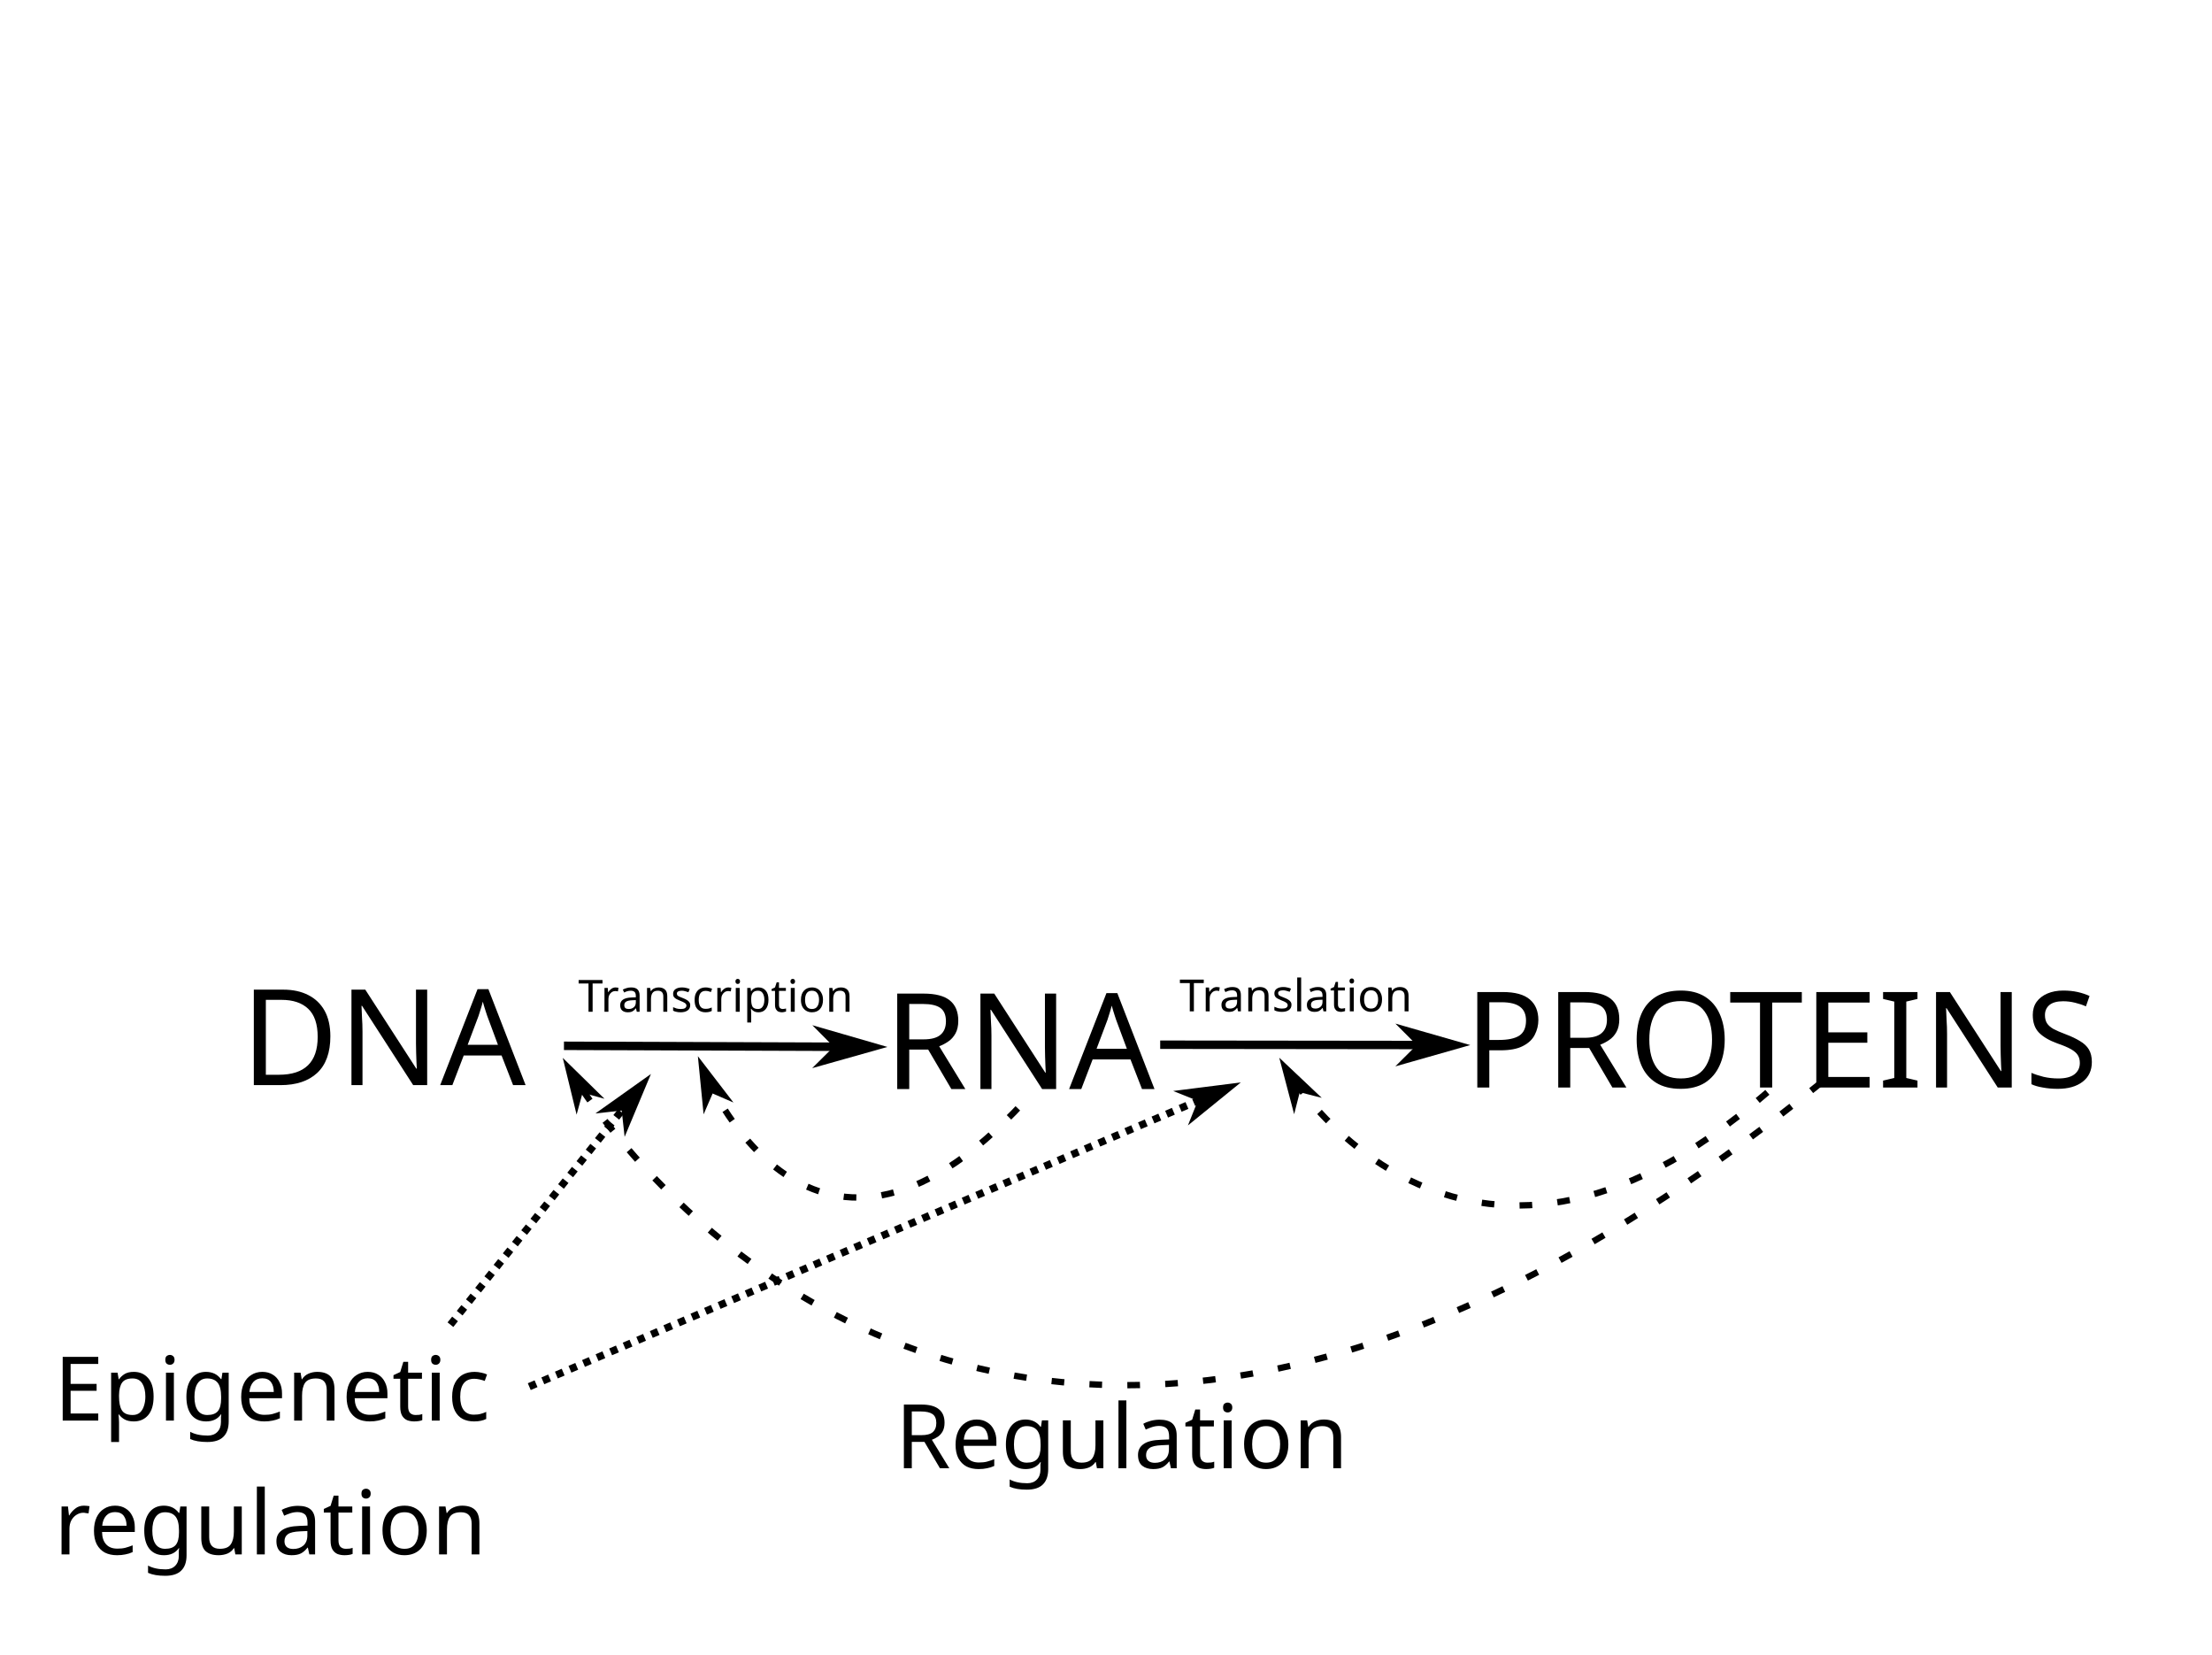
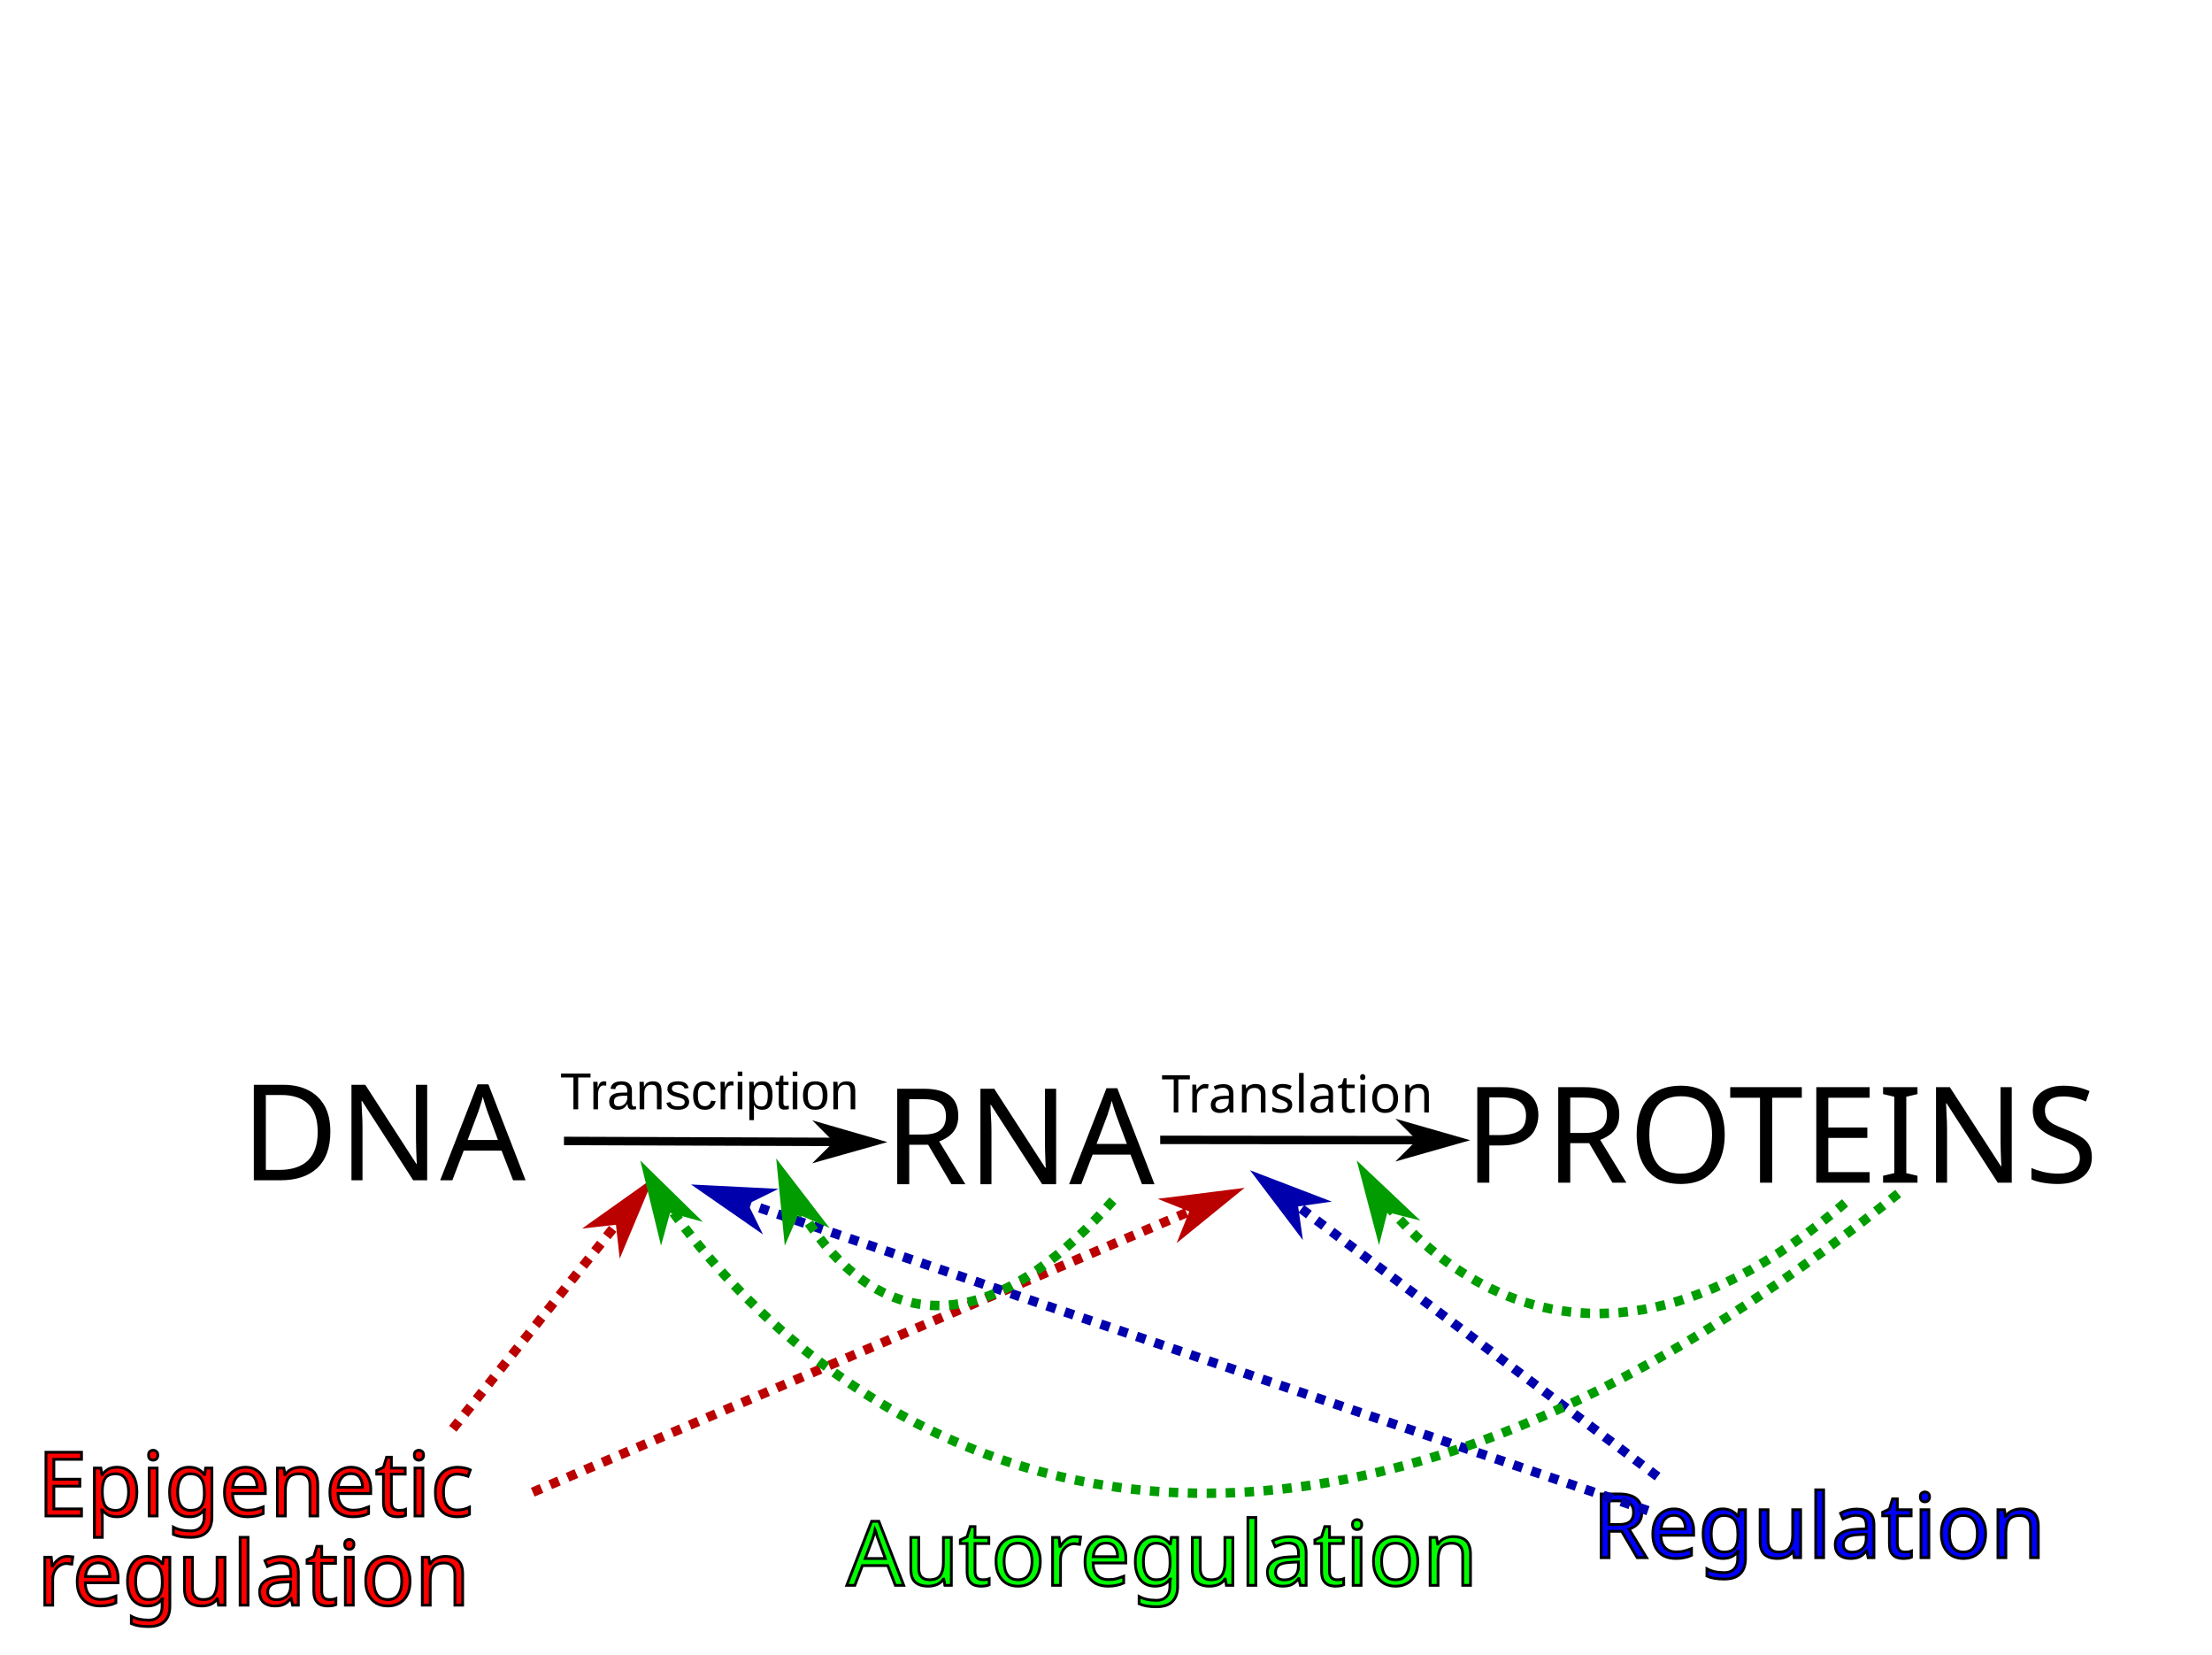
<svg xmlns="http://www.w3.org/2000/svg" width="210mm" height="157mm" viewBox="0 0 210 157" version="1.1" id="svg4583">
  <defs id="defs4577">
+     <marker style="overflow:visible" id="marker5425" refX="0" refY="0" orient="auto">
+       <path transform="matrix(-0.4,0,0,-0.4,-4,0)" style="fill:#0000ac;fill-opacity:1;fill-rule:evenodd;stroke:#0000ac;stroke-width:1pt;stroke-opacity:1" d="M 0,0 5,-5 -12.5,0 5,5 Z" id="path5427" />
+     </marker>
+     <marker orient="auto" refY="0" refX="0" id="marker5067" style="overflow:visible">
+       <path id="path5069" d="M 0,0 5,-5 -12.5,0 5,5 Z" style="fill:#0000ac;fill-opacity:1;fill-rule:evenodd;stroke:#0000ac;stroke-width:1pt;stroke-opacity:1" transform="matrix(-0.4,0,0,-0.4,-4,0)" />
+     </marker>
    <marker style="overflow:visible" id="marker14187" refX="0" refY="0" orient="auto">
-       <path transform="matrix(-0.4,0,0,-0.4,-4,0)" style="fill:#000000;fill-opacity:1;fill-rule:evenodd;stroke:#000000;stroke-width:1pt;stroke-opacity:1" d="M 0,0 5,-5 -12.5,0 5,5 Z" id="path14185" />
+       <path transform="matrix(-0.4,0,0,-0.4,-4,0)" style="fill:#bb0000;fill-opacity:1;fill-rule:evenodd;stroke:#bb0000;stroke-width:1pt;stroke-opacity:1" d="M 0,0 5,-5 -12.5,0 5,5 Z" id="path14185" />
    </marker>
    <marker orient="auto" refY="0" refX="0" id="marker14057" style="overflow:visible">
-       <path id="path14055" d="M 0,0 5,-5 -12.5,0 5,5 Z" style="fill:#000000;fill-opacity:1;fill-rule:evenodd;stroke:#000000;stroke-width:1pt;stroke-opacity:1" transform="matrix(-0.4,0,0,-0.4,-4,0)" />
-     </marker>
-     <marker style="overflow:visible" id="marker7835" refX="0" refY="0" orient="auto">
-       <path transform="matrix(-0.4,0,0,-0.4,-4,0)" style="fill:#000000;fill-opacity:1;fill-rule:evenodd;stroke:#000000;stroke-width:1pt;stroke-opacity:1" d="M 0,0 5,-5 -12.5,0 5,5 Z" id="path7833" />
+       <path id="path14055" d="M 0,0 5,-5 -12.5,0 5,5 Z" style="fill:#bb0000;fill-opacity:1;fill-rule:evenodd;stroke:#bb0000;stroke-width:1pt;stroke-opacity:1" transform="matrix(-0.4,0,0,-0.4,-4,0)" />
    </marker>
    <marker orient="auto" refY="0" refX="0" id="marker1299" style="overflow:visible">
      <path id="path1297" d="M 0,0 5,-5 -12.5,0 5,5 Z" style="fill:#000000;fill-opacity:1;fill-rule:evenodd;stroke:#000000;stroke-width:1pt;stroke-opacity:1" transform="matrix(-0.4,0,0,-0.4,-4,0)" />
    </marker>
    <marker orient="auto" refY="0" refX="0" id="marker1299-5" style="overflow:visible">
      <path id="path1297-3" d="M 0,0 5,-5 -12.5,0 5,5 Z" style="fill:#000000;fill-opacity:1;fill-rule:evenodd;stroke:#000000;stroke-width:1pt;stroke-opacity:1" transform="matrix(-0.4,0,0,-0.4,-4,0)" />
    </marker>
    <marker style="overflow:visible" id="marker7835-5" refX="0" refY="0" orient="auto">
      <path transform="matrix(-0.4,0,0,-0.4,-4,0)" style="fill:#000000;fill-opacity:1;fill-rule:evenodd;stroke:#000000;stroke-width:1pt;stroke-opacity:1" d="M 0,0 5,-5 -12.5,0 5,5 Z" id="path7833-3" />
    </marker>
    <marker style="overflow:visible" id="marker7835-5-6" refX="0" refY="0" orient="auto">
      <path transform="matrix(-0.4,0,0,-0.4,-4,0)" style="fill:#000000;fill-opacity:1;fill-rule:evenodd;stroke:#000000;stroke-width:1pt;stroke-opacity:1" d="M 0,0 5,-5 -12.5,0 5,5 Z" id="path7833-3-2" />
    </marker>
    <marker orient="auto" refY="0" refX="0" id="marker9343-9" style="overflow:visible">
      <path id="path9345-3" d="M 0,0 5,-5 -12.5,0 5,5 Z" style="fill-rule:evenodd;stroke:#000000;stroke-width:1pt;marker-start:none" transform="matrix(-0.4,0,0,-0.4,-4,0)" />
    </marker>
    <marker orient="auto" refY="0" refX="0" id="marker1982" style="overflow:visible">
      <path id="path1980" d="M 0,0 5,-5 -12.5,0 5,5 Z" style="fill-rule:evenodd;stroke:#000000;stroke-width:1pt;marker-start:none" transform="matrix(-0.4,0,0,-0.4,-4,0)" />
    </marker>
    <marker orient="auto" refY="0" refX="0" id="marker1986" style="overflow:visible">
      <path id="path1984" d="M 0,0 5,-5 -12.5,0 5,5 Z" style="fill-rule:evenodd;stroke:#000000;stroke-width:1pt;marker-start:none" transform="matrix(-0.4,0,0,-0.4,-4,0)" />
    </marker>
    <marker orient="auto" refY="0" refX="0" id="marker1990" style="overflow:visible">
      <path id="path1988" d="M 0,0 5,-5 -12.5,0 5,5 Z" style="fill-rule:evenodd;stroke:#000000;stroke-width:1pt;marker-start:none" transform="matrix(-0.4,0,0,-0.4,-4,0)" />
    </marker>
    <marker orient="auto" refY="0" refX="0" id="marker7144" style="overflow:visible">
      <path id="path7146" d="M 0,0 5,-5 -12.5,0 5,5 Z" style="fill-rule:evenodd;stroke:#000000;stroke-width:1pt;marker-start:none" transform="matrix(-0.4,0,0,-0.4,-4,0)" />
    </marker>
    <marker orient="auto" refY="0" refX="0" id="marker1996" style="overflow:visible">
      <path id="path1994" d="M 0,0 5,-5 -12.5,0 5,5 Z" style="fill-rule:evenodd;stroke:#000000;stroke-width:1pt;marker-start:none" transform="matrix(-0.4,0,0,-0.4,-4,0)" />
    </marker>
    <marker orient="auto" refY="0" refX="0" id="marker7144-9" style="overflow:visible">
      <path id="path7146-6" d="M 0,0 5,-5 -12.5,0 5,5 Z" style="fill-rule:evenodd;stroke:#000000;stroke-width:1pt;marker-start:none" transform="matrix(-0.4,0,0,-0.4,-4,0)" />
    </marker>
    <marker orient="auto" refY="0" refX="0" id="marker2002" style="overflow:visible">
      <path id="path2000" d="M 0,0 5,-5 -12.5,0 5,5 Z" style="fill-rule:evenodd;stroke:#000000;stroke-width:1pt;marker-start:none" transform="matrix(-0.4,0,0,-0.4,-4,0)" />
    </marker>
    <marker orient="auto" refY="0" refX="0" id="marker2006" style="overflow:visible">
      <path id="path2004" d="M 0,0 5,-5 -12.5,0 5,5 Z" style="fill-rule:evenodd;stroke:#000000;stroke-width:1pt;marker-start:none" transform="matrix(-0.4,0,0,-0.4,-4,0)" />
    </marker>
    <marker orient="auto" refY="0" refX="0" id="marker2010" style="overflow:visible">
      <path id="path2008" d="M 0,0 5,-5 -12.5,0 5,5 Z" style="fill-rule:evenodd;stroke:#000000;stroke-width:1pt;marker-start:none" transform="matrix(-0.4,0,0,-0.4,-4,0)" />
    </marker>
    <marker orient="auto" refY="0" refX="0" id="marker2014" style="overflow:visible">
      <path id="path2012" d="M 0,0 5,-5 -12.5,0 5,5 Z" style="fill-rule:evenodd;stroke:#000000;stroke-width:1pt;marker-start:none" transform="matrix(-0.4,0,0,-0.4,-4,0)" />
    </marker>
+     <marker style="overflow:visible" id="marker7835-5-6-7" refX="0" refY="0" orient="auto">
+       <path transform="matrix(-0.4,0,0,-0.4,-4,0)" style="fill:#009c00;fill-opacity:1;fill-rule:evenodd;stroke:#009c00;stroke-width:1pt;stroke-opacity:1" d="M 0,0 5,-5 -12.5,0 5,5 Z" id="path7833-3-2-1" />
+     </marker>
+     <marker style="overflow:visible" id="marker7835" refX="0" refY="0" orient="auto">
+       <path transform="matrix(-0.4,0,0,-0.4,-4,0)" style="fill:#009c00;fill-opacity:1;fill-rule:evenodd;stroke:#009c00;stroke-width:1pt;stroke-opacity:1" d="M 0,0 5,-5 -12.5,0 5,5 Z" id="path7833" />
+     </marker>
+     <marker style="overflow:visible" id="marker7835-5-2" refX="0" refY="0" orient="auto">
+       <path transform="matrix(-0.4,0,0,-0.4,-4,0)" style="fill:#009c00;fill-opacity:1;fill-rule:evenodd;stroke:#009c00;stroke-width:1pt;stroke-opacity:1" d="M 0,0 5,-5 -12.5,0 5,5 Z" id="path7833-3-23" />
+     </marker>
+     <marker orient="auto" refY="0" refX="0" id="marker9343-9-7" style="overflow:visible">
+       <path id="path9345-3-3" d="M 0,0 5,-5 -12.5,0 5,5 Z" style="fill-rule:evenodd;stroke:#000000;stroke-width:1pt;marker-start:none" transform="matrix(-0.4,0,0,-0.4,-4,0)" />
+     </marker>
+     <marker orient="auto" refY="0" refX="0" id="marker7144-8" style="overflow:visible">
+       <path id="path7146-5" d="M 0,0 5,-5 -12.5,0 5,5 Z" style="fill-rule:evenodd;stroke:#000000;stroke-width:1pt;marker-start:none" transform="matrix(-0.4,0,0,-0.4,-4,0)" />
+     </marker>
+     <marker orient="auto" refY="0" refX="0" id="marker10151" style="overflow:visible">
+       <path id="path10153" d="M 0,0 5,-5 -12.5,0 5,5 Z" style="fill-rule:evenodd;stroke:#000000;stroke-width:1pt;marker-start:none" transform="matrix(-0.4,0,0,-0.4,-4,0)" />
+     </marker>
+     <marker orient="auto" refY="0" refX="0" id="marker7144-9-0" style="overflow:visible">
+       <path id="path7146-6-4" d="M 0,0 5,-5 -12.5,0 5,5 Z" style="fill-rule:evenodd;stroke:#000000;stroke-width:1pt;marker-start:none" transform="matrix(-0.4,0,0,-0.4,-4,0)" />
+     </marker>
+     <marker orient="auto" refY="0" refX="0" id="marker10158" style="overflow:visible">
+       <path id="path10160" d="M 0,0 5,-5 -12.5,0 5,5 Z" style="fill-rule:evenodd;stroke:#000000;stroke-width:1pt;marker-start:none" transform="matrix(-0.4,0,0,-0.4,-4,0)" />
+     </marker>
+     <marker orient="auto" refY="0" refX="0" id="marker10163" style="overflow:visible">
+       <path id="path10165" d="M 0,0 5,-5 -12.5,0 5,5 Z" style="fill-rule:evenodd;stroke:#000000;stroke-width:1pt;marker-start:none" transform="matrix(-0.4,0,0,-0.4,-4,0)" />
+     </marker>
+     <marker orient="auto" refY="0" refX="0" id="marker10168" style="overflow:visible">
+       <path id="path10170" d="M 0,0 5,-5 -12.5,0 5,5 Z" style="fill-rule:evenodd;stroke:#000000;stroke-width:1pt;marker-start:none" transform="matrix(-0.4,0,0,-0.4,-4,0)" />
+     </marker>
+     <marker orient="auto" refY="0" refX="0" id="marker10173" style="overflow:visible">
+       <path id="path10175" d="M 0,0 5,-5 -12.5,0 5,5 Z" style="fill-rule:evenodd;stroke:#000000;stroke-width:1pt;marker-start:none" transform="matrix(-0.4,0,0,-0.4,-4,0)" />
+     </marker>
  </defs>
  <g id="layer1" transform="translate(0,-140)">
-     <text xml:space="preserve" style="font-style:normal;font-weight:normal;font-size:3.969px;line-height:52.917px;font-family:sans-serif;letter-spacing:0px;word-spacing:0px;writing-mode:lr-tb;fill:#000000;fill-opacity:1;stroke:none;stroke-width:0.265px;stroke-linecap:butt;stroke-linejoin:miter;stroke-opacity:1" x="22.864" y="242.992" id="text12">
-       <tspan x="22.864" y="242.992" style="font-size:12.7px;stroke-width:0.265px" id="tspan14">DNA</tspan>
+     <text xml:space="preserve" style="font-style:normal;font-weight:normal;font-size:3.969px;line-height:52.917px;font-family:sans-serif;letter-spacing:0px;word-spacing:0px;writing-mode:lr-tb;fill:#000000;fill-opacity:1;stroke:none;stroke-width:0.265px;stroke-linecap:butt;stroke-linejoin:miter;stroke-opacity:1" x="22.864" y="252.023" id="text12">
+       <tspan x="22.864" y="252.023" style="font-size:12.7px;stroke-width:0.265px" id="tspan14">DNA</tspan>
    </text>
-     <text xml:space="preserve" style="font-style:normal;font-weight:normal;font-size:3.969px;line-height:52.917px;font-family:sans-serif;letter-spacing:0px;word-spacing:0px;writing-mode:lr-tb;fill:#000000;fill-opacity:1;stroke:none;stroke-width:0.265px;stroke-linecap:butt;stroke-linejoin:miter;stroke-opacity:1" x="83.945" y="243.37" id="text20">
-       <tspan id="tspan18" x="83.945" y="243.37" style="font-size:12.7px;stroke-width:0.265px">RNA</tspan>
+     <text xml:space="preserve" style="font-style:normal;font-weight:normal;font-size:3.969px;line-height:52.917px;font-family:sans-serif;letter-spacing:0px;word-spacing:0px;writing-mode:lr-tb;fill:#000000;fill-opacity:1;stroke:none;stroke-width:0.265px;stroke-linecap:butt;stroke-linejoin:miter;stroke-opacity:1" x="83.945" y="252.401" id="text20">
+       <tspan id="tspan18" x="83.945" y="252.401" style="font-size:12.7px;stroke-width:0.265px">RNA</tspan>
    </text>
-     <text xml:space="preserve" style="font-style:normal;font-weight:normal;font-size:3.969px;line-height:52.917px;font-family:sans-serif;letter-spacing:0px;word-spacing:0px;writing-mode:lr-tb;fill:#000000;fill-opacity:1;stroke:none;stroke-width:0.265px;stroke-linecap:butt;stroke-linejoin:miter;stroke-opacity:1" x="139.016" y="243.218" id="text24">
-       <tspan id="tspan22" x="139.016" y="243.218" style="font-size:12.7px;stroke-width:0.265px">PROTEINS</tspan>
+     <text xml:space="preserve" style="font-style:normal;font-weight:normal;font-size:3.969px;line-height:52.917px;font-family:sans-serif;letter-spacing:0px;word-spacing:0px;writing-mode:lr-tb;fill:#000000;fill-opacity:1;stroke:none;stroke-width:0.265px;stroke-linecap:butt;stroke-linejoin:miter;stroke-opacity:1" x="139.016" y="252.249" id="text24">
+       <tspan id="tspan22" x="139.016" y="252.249" style="font-size:12.7px;stroke-width:0.265px">PROTEINS</tspan>
    </text>
-     <path style="fill:none;fill-rule:evenodd;stroke:#000000;stroke-width:0.803;stroke-linecap:butt;stroke-linejoin:miter;stroke-miterlimit:4;stroke-dasharray:none;stroke-opacity:1;marker-end:url(#marker1299)" d="m 53.54,239.26 29.126,0.102" id="path1295" />
-     <path style="fill:none;fill-rule:evenodd;stroke:#000000;stroke-width:0.8;stroke-linecap:butt;stroke-linejoin:miter;stroke-miterlimit:4;stroke-dasharray:none;stroke-opacity:1;marker-end:url(#marker1299-5)" d="m 110.145,239.156 27.858,0.032" id="path1295-5" />
-     <text xml:space="preserve" style="font-style:normal;font-weight:normal;font-size:5.644px;line-height:52.917px;font-family:sans-serif;letter-spacing:0px;word-spacing:0px;writing-mode:lr-tb;fill:#000000;fill-opacity:1;stroke:none;stroke-width:0.265px;stroke-linecap:butt;stroke-linejoin:miter;stroke-opacity:1" x="111.968" y="235.989" id="text2357-6">
-       <tspan id="tspan2355-2" x="111.968" y="235.989" style="font-size:4.233px;writing-mode:lr-tb;stroke-width:0.265px">Translation</tspan>
+     <path style="fill:none;fill-rule:evenodd;stroke:#000000;stroke-width:0.803;stroke-linecap:butt;stroke-linejoin:miter;stroke-miterlimit:4;stroke-dasharray:none;stroke-opacity:1;marker-end:url(#marker1299)" d="m 53.54,248.291 29.126,0.102" id="path1295" />
+     <path style="fill:none;fill-rule:evenodd;stroke:#000000;stroke-width:0.8;stroke-linecap:butt;stroke-linejoin:miter;stroke-miterlimit:4;stroke-dasharray:none;stroke-opacity:1;marker-end:url(#marker1299-5)" d="m 110.145,248.187 27.858,0.032" id="path1295-5" />
+     <text xml:space="preserve" style="font-style:normal;font-weight:normal;font-size:4.939px;line-height:52.917px;font-family:sans-serif;letter-spacing:0px;word-spacing:0px;writing-mode:lr-tb;fill:#000000;fill-opacity:1;stroke:none;stroke-width:0.265px;stroke-linecap:butt;stroke-linejoin:miter;stroke-opacity:1" x="110.275" y="245.584" id="text2357-6">
+       <tspan id="tspan2355-2" x="110.275" y="245.584" style="font-size:4.939px;writing-mode:lr-tb;stroke-width:0.265px">Translation</tspan>
    </text>
-     <path style="fill:none;fill-rule:evenodd;stroke:#000000;stroke-width:0.6;stroke-linecap:butt;stroke-linejoin:miter;stroke-miterlimit:4;stroke-dasharray:1.2, 2.4;stroke-dashoffset:1.2;stroke-opacity:1;marker-end:url(#marker7835)" d="M 98.249,243.423 C 77.083,267.613 66.688,241.344 66.688,241.344" id="path7825" />
-     <path style="fill:none;fill-rule:evenodd;stroke:#000000;stroke-width:0.6;stroke-linecap:butt;stroke-linejoin:miter;stroke-miterlimit:4;stroke-dasharray:1.2, 2.4;stroke-dashoffset:0;stroke-opacity:1;marker-end:url(#marker7835-5)" d="m 167.788,243.675 c -29.293,25.419 -45.735,-2.268 -45.735,-2.268" id="path7825-5" />
-     <path style="fill:none;fill-rule:evenodd;stroke:#000000;stroke-width:0.6;stroke-linecap:butt;stroke-linejoin:miter;stroke-miterlimit:4;stroke-dasharray:1.2, 2.4;stroke-dashoffset:0.06;stroke-opacity:1;marker-end:url(#marker7835-5-6)" d="M 172.839,242.802 C 91.952,308.097 54.012,241.433 54.012,241.433" id="path7825-5-9" />
-     <text xml:space="preserve" style="font-style:normal;font-weight:normal;font-size:12.7px;line-height:52.917px;font-family:sans-serif;letter-spacing:0px;word-spacing:0px;writing-mode:lr-tb;fill:#000000;fill-opacity:1;stroke:none;stroke-width:0.265px;stroke-linecap:butt;stroke-linejoin:miter;stroke-opacity:1" x="84.986" y="279.355" id="text14033">
-       <tspan id="tspan14031" x="84.986" y="279.355" style="font-size:8.467px;writing-mode:lr-tb;stroke-width:0.265px">Regulation</tspan>
+     <text xml:space="preserve" style="font-style:normal;font-weight:normal;font-size:12.7px;line-height:100%;font-family:sans-serif;letter-spacing:0px;word-spacing:0px;writing-mode:lr-tb;fill:#0000ff;fill-opacity:1;stroke:#000000;stroke-width:0.265px;stroke-linecap:butt;stroke-linejoin:miter;stroke-opacity:1" x="180.94" y="287.838" id="text14037">
+       <tspan x="180.94" y="287.838" style="font-size:8.467px;line-height:100%;text-align:center;writing-mode:lr-tb;text-anchor:middle;fill:#0000ff;fill-opacity:1;stroke:#000000;stroke-width:0.265px;stroke-opacity:1" id="tspan5639">Regulation</tspan>
    </text>
-     <text xml:space="preserve" style="font-style:normal;font-weight:normal;font-size:12.7px;line-height:100%;font-family:sans-serif;letter-spacing:0px;word-spacing:0px;writing-mode:lr-tb;fill:#000000;fill-opacity:1;stroke:none;stroke-width:0.265px;stroke-linecap:butt;stroke-linejoin:miter;stroke-opacity:1" x="5.126" y="274.833" id="text14037">
-       <tspan id="tspan14035" x="5.126" y="274.833" style="font-size:8.467px;line-height:100%;writing-mode:lr-tb;stroke-width:0.265px">Epigenetic</tspan>
-       <tspan x="5.126" y="287.533" style="font-size:8.467px;line-height:100%;writing-mode:lr-tb;stroke-width:0.265px" id="tspan14039">regulation</tspan>
+     <path style="fill:none;fill-rule:evenodd;stroke:#bb0000;stroke-width:0.9;stroke-linecap:butt;stroke-linejoin:miter;stroke-miterlimit:4;stroke-dasharray:0.9, 0.9;stroke-dashoffset:5.04;stroke-opacity:1;marker-end:url(#marker14187)" d="M 42.763,275.889 60.937,253.171" id="path14045" />
+     <path style="fill:none;fill-rule:evenodd;stroke:#bb0000;stroke-width:0.9;stroke-linecap:butt;stroke-linejoin:miter;stroke-miterlimit:4;stroke-dasharray:0.9, 0.9;stroke-dashoffset:5.04;stroke-opacity:1;marker-end:url(#marker14057)" d="M 50.247,281.769 116.53,253.439" id="path14047" />
+     <text xml:space="preserve" style="font-style:normal;font-weight:normal;font-size:12.7px;line-height:100%;font-family:sans-serif;letter-spacing:0px;word-spacing:0px;writing-mode:lr-tb;fill:#ff0000;fill-opacity:1;stroke:#000000;stroke-width:0.265px;stroke-linecap:butt;stroke-linejoin:miter;stroke-opacity:1" x="3.534" y="283.881" id="text14037-6">
+       <tspan id="tspan14035-8" x="3.534" y="283.881" style="font-size:8.467px;line-height:100%;writing-mode:lr-tb;fill:#ff0000;fill-opacity:1;stroke:#000000;stroke-width:0.265px;stroke-opacity:1">Epigenetic</tspan>
+       <tspan x="3.534" y="292.348" style="font-size:8.467px;line-height:100%;writing-mode:lr-tb;fill:#ff0000;fill-opacity:1;stroke:#000000;stroke-width:0.265px;stroke-opacity:1" id="tspan14039-6">regulation</tspan>
    </text>
-     <path style="fill:none;fill-rule:evenodd;stroke:#000000;stroke-width:0.7;stroke-linecap:butt;stroke-linejoin:miter;stroke-miterlimit:4;stroke-dasharray:0.7, 0.7;stroke-dashoffset:0;stroke-opacity:1;marker-end:url(#marker14187)" d="M 42.763,265.729 60.937,243.012" id="path14045" />
-     <path style="fill:none;fill-rule:evenodd;stroke:#000000;stroke-width:0.7;stroke-linecap:butt;stroke-linejoin:miter;stroke-miterlimit:4;stroke-dasharray:0.7, 0.7;stroke-dashoffset:0;stroke-opacity:1;marker-end:url(#marker14057)" d="M 50.247,271.609 116.53,243.279" id="path14047" />
-     <text xml:space="preserve" style="font-style:normal;font-weight:normal;font-size:5.644px;line-height:52.917px;font-family:sans-serif;letter-spacing:0px;word-spacing:0px;writing-mode:lr-tb;fill:#000000;fill-opacity:1;stroke:none;stroke-width:0.265px;stroke-linecap:butt;stroke-linejoin:miter;stroke-opacity:1" x="54.888" y="236.032" id="text2357-6-3">
-       <tspan x="54.888" y="236.032" style="font-size:4.233px;writing-mode:lr-tb;stroke-width:0.265px" id="tspan4669">Transcription</tspan>
+     <path style="display:inline;fill:none;fill-rule:evenodd;stroke:#0000ac;stroke-width:0.9;stroke-linecap:butt;stroke-linejoin:miter;stroke-miterlimit:4;stroke-dasharray:0.9, 0.9;stroke-dashoffset:5.04;stroke-opacity:1;marker-end:url(#marker5067)" d="M 156.798,283.498 67.281,252.993" id="path4133" />
+     <path style="display:inline;fill:none;fill-rule:evenodd;stroke:#0000ac;stroke-width:0.9;stroke-linecap:butt;stroke-linejoin:miter;stroke-miterlimit:4;stroke-dasharray:0.9, 0.9;stroke-dashoffset:5.04;stroke-opacity:1;marker-end:url(#marker5425)" d="M 157.653,280.362 120.091,252.138" id="path4139" />
+     <path style="fill:none;fill-opacity:1;fill-rule:evenodd;stroke:#009c00;stroke-width:0.9;stroke-linecap:butt;stroke-linejoin:miter;stroke-miterlimit:4;stroke-dasharray:0.9, 0.9;stroke-dashoffset:5.04;stroke-opacity:1;marker-end:url(#marker7835)" d="M 105.902,253.679 C 84.735,277.87 74.341,251.601 74.341,251.601" id="path7825" />
+     <path style="fill:none;fill-opacity:1;fill-rule:evenodd;stroke:#009c00;stroke-width:0.9;stroke-linecap:butt;stroke-linejoin:miter;stroke-miterlimit:4;stroke-dasharray:0.9, 0.9;stroke-dashoffset:5.04;stroke-opacity:1;marker-end:url(#marker7835-5-2)" d="m 175.441,253.932 c -29.293,25.419 -45.735,-2.268 -45.735,-2.268" id="path7825-5" />
+     <path style="fill:none;fill-opacity:1;fill-rule:evenodd;stroke:#009c00;stroke-width:0.9;stroke-linecap:butt;stroke-linejoin:miter;stroke-miterlimit:4;stroke-dasharray:0.9, 0.9;stroke-dashoffset:5.04;stroke-opacity:1;marker-end:url(#marker7835-5-6-7)" d="M 180.491,253.058 C 99.604,318.354 61.665,251.69 61.665,251.69" id="path7825-5-9" />
+     <text xml:space="preserve" style="font-style:normal;font-weight:normal;font-size:12.7px;line-height:52.917px;font-family:sans-serif;letter-spacing:0px;word-spacing:0px;writing-mode:lr-tb;fill:#00ff00;fill-opacity:1;stroke:#000000;stroke-width:0.265px;stroke-linecap:butt;stroke-linejoin:miter;stroke-opacity:1" x="80.391" y="290.467" id="text14033">
+       <tspan id="tspan14031" x="80.391" y="290.467" style="font-size:8.467px;writing-mode:lr-tb;fill:#00ff00;fill-opacity:1;stroke:#000000;stroke-width:0.265px;stroke-opacity:1">Autoregulation</tspan>
+     </text>
+     <text xml:space="preserve" style="font-style:normal;font-weight:normal;font-size:6.622px;line-height:52.917px;font-family:sans-serif;letter-spacing:0px;word-spacing:0px;writing-mode:lr-tb;fill:#000000;fill-opacity:1;stroke:none;stroke-width:0.265px;stroke-linecap:butt;stroke-linejoin:miter;stroke-opacity:1" x="53.157" y="245.283" id="text2357-6-3">
+       <tspan id="tspan2355-2-6" x="53.157" y="245.283" style="font-style:normal;font-variant:normal;font-weight:normal;font-stretch:normal;font-size:4.939px;font-family:Arial;-inkscape-font-specification:Arial;writing-mode:lr-tb;stroke-width:0.265px">Transcription</tspan>
    </text>
  </g>
</svg>
